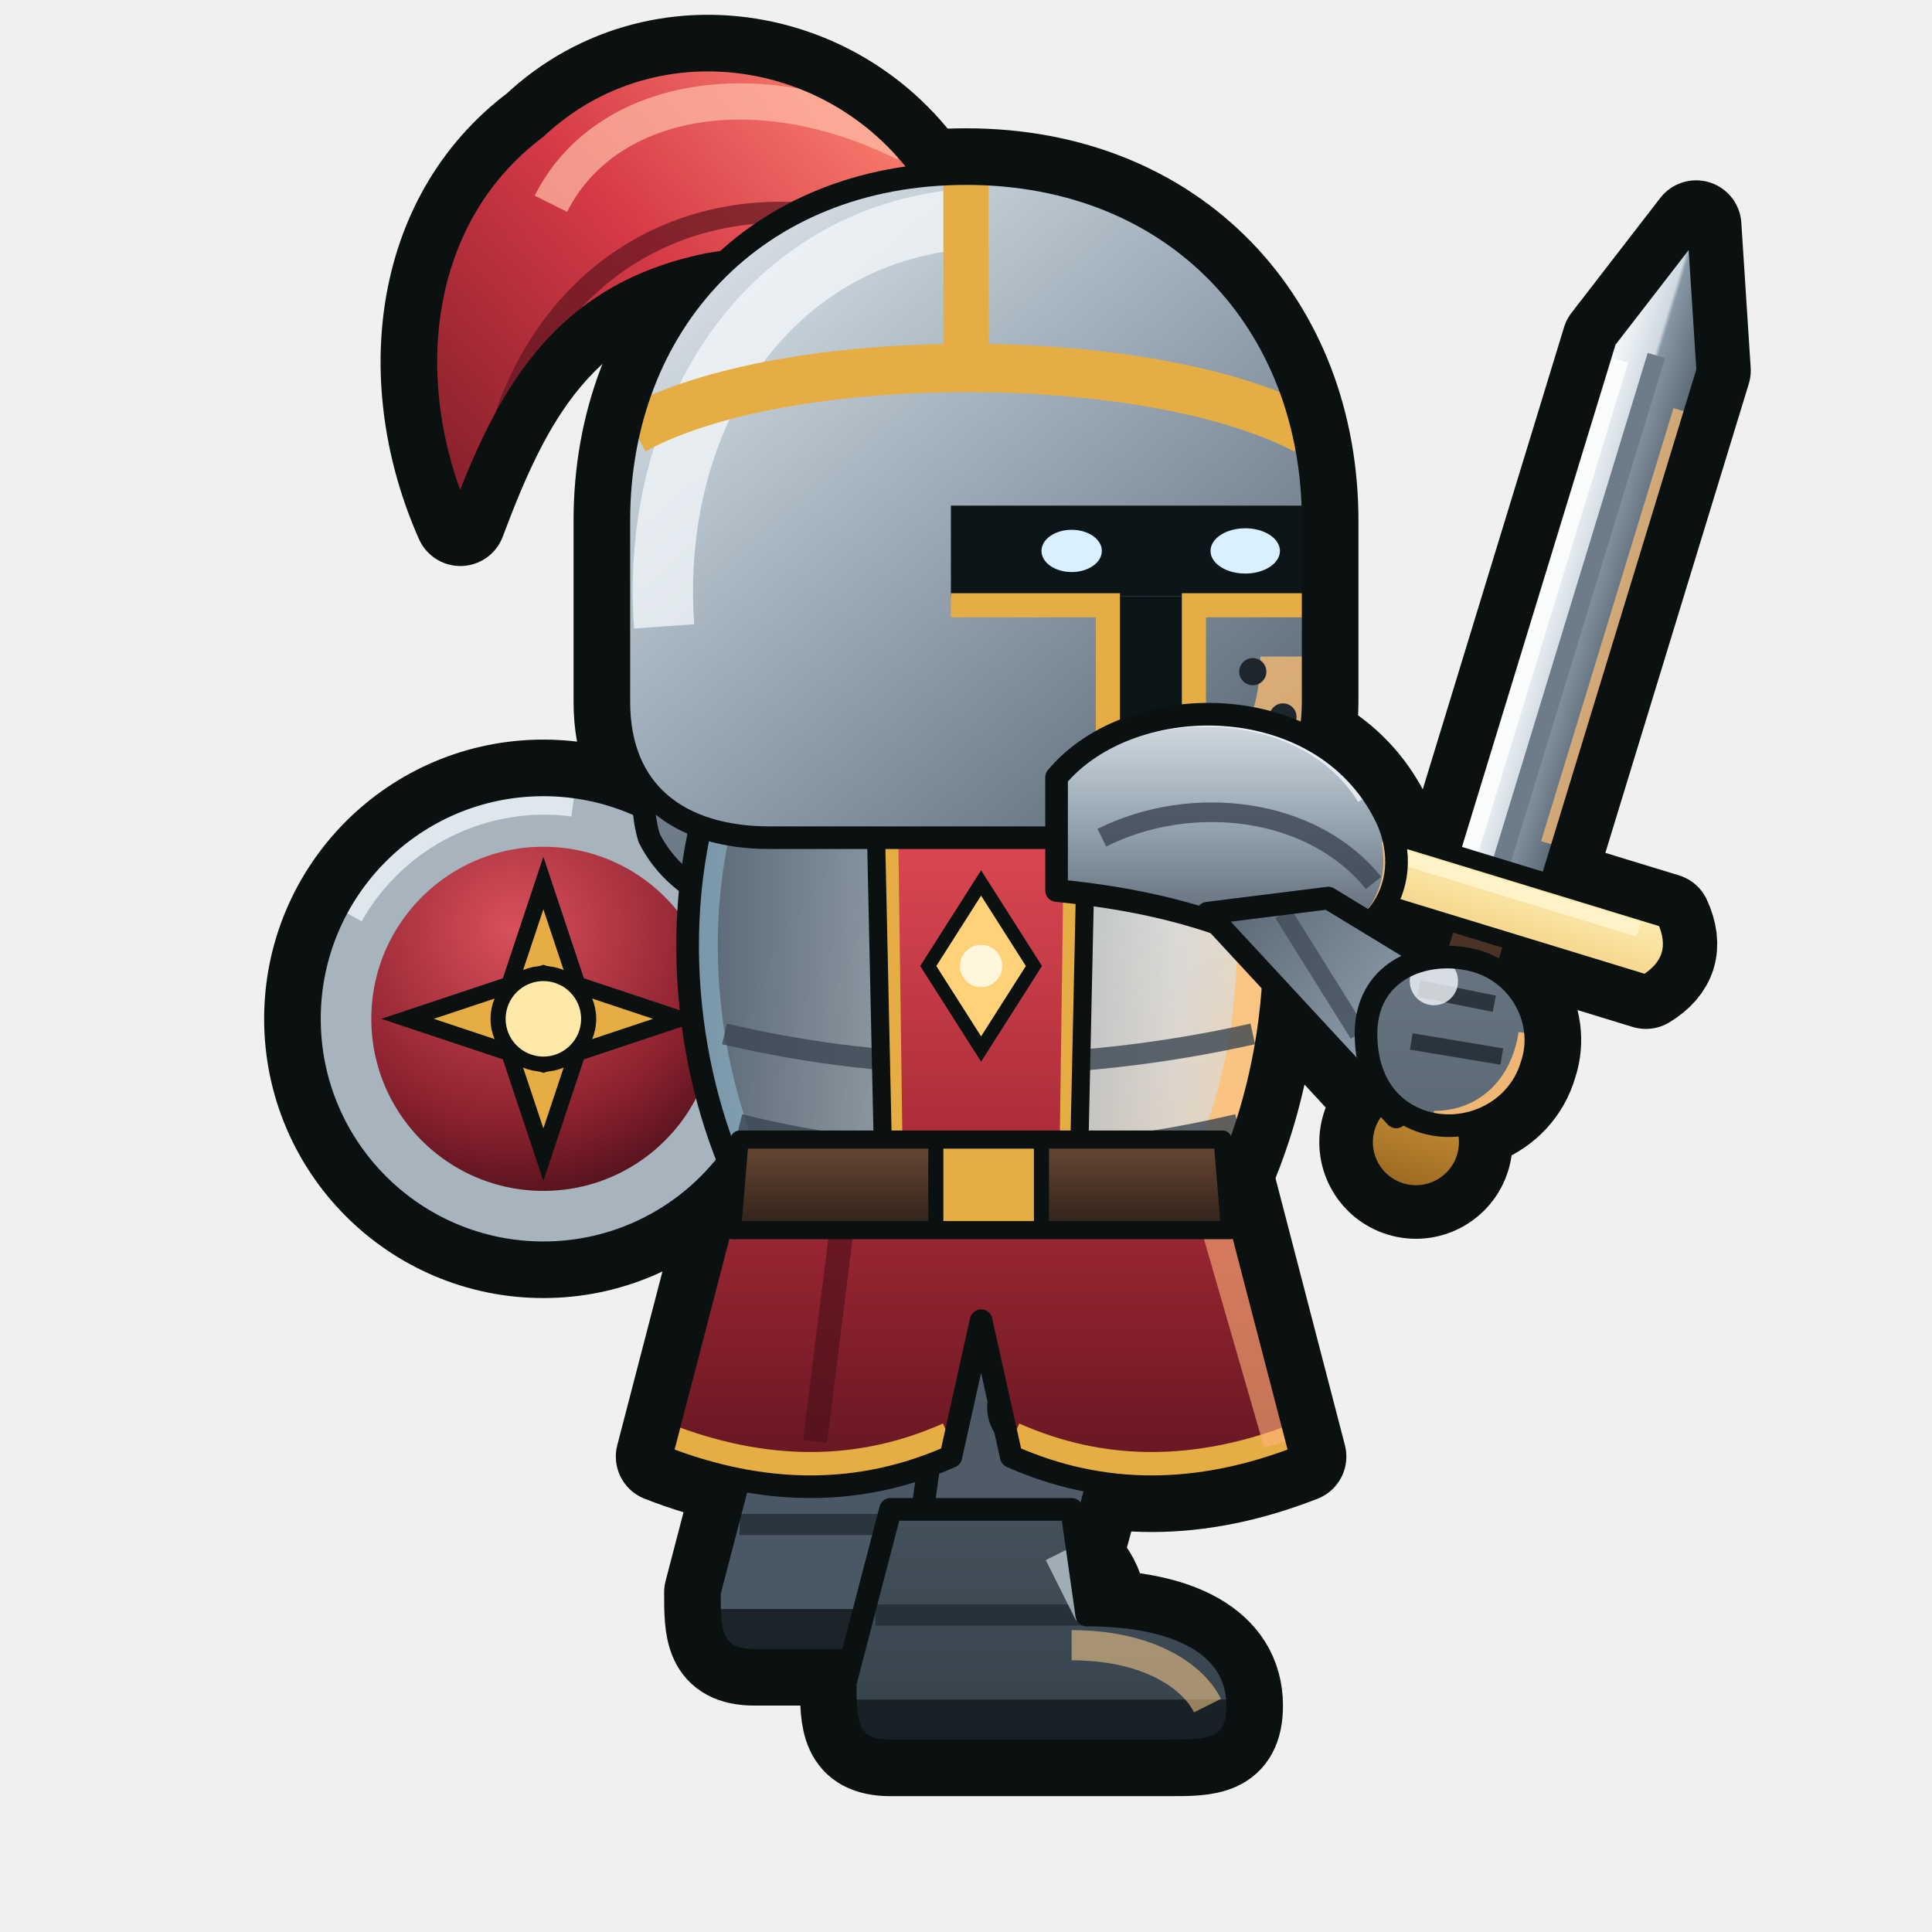
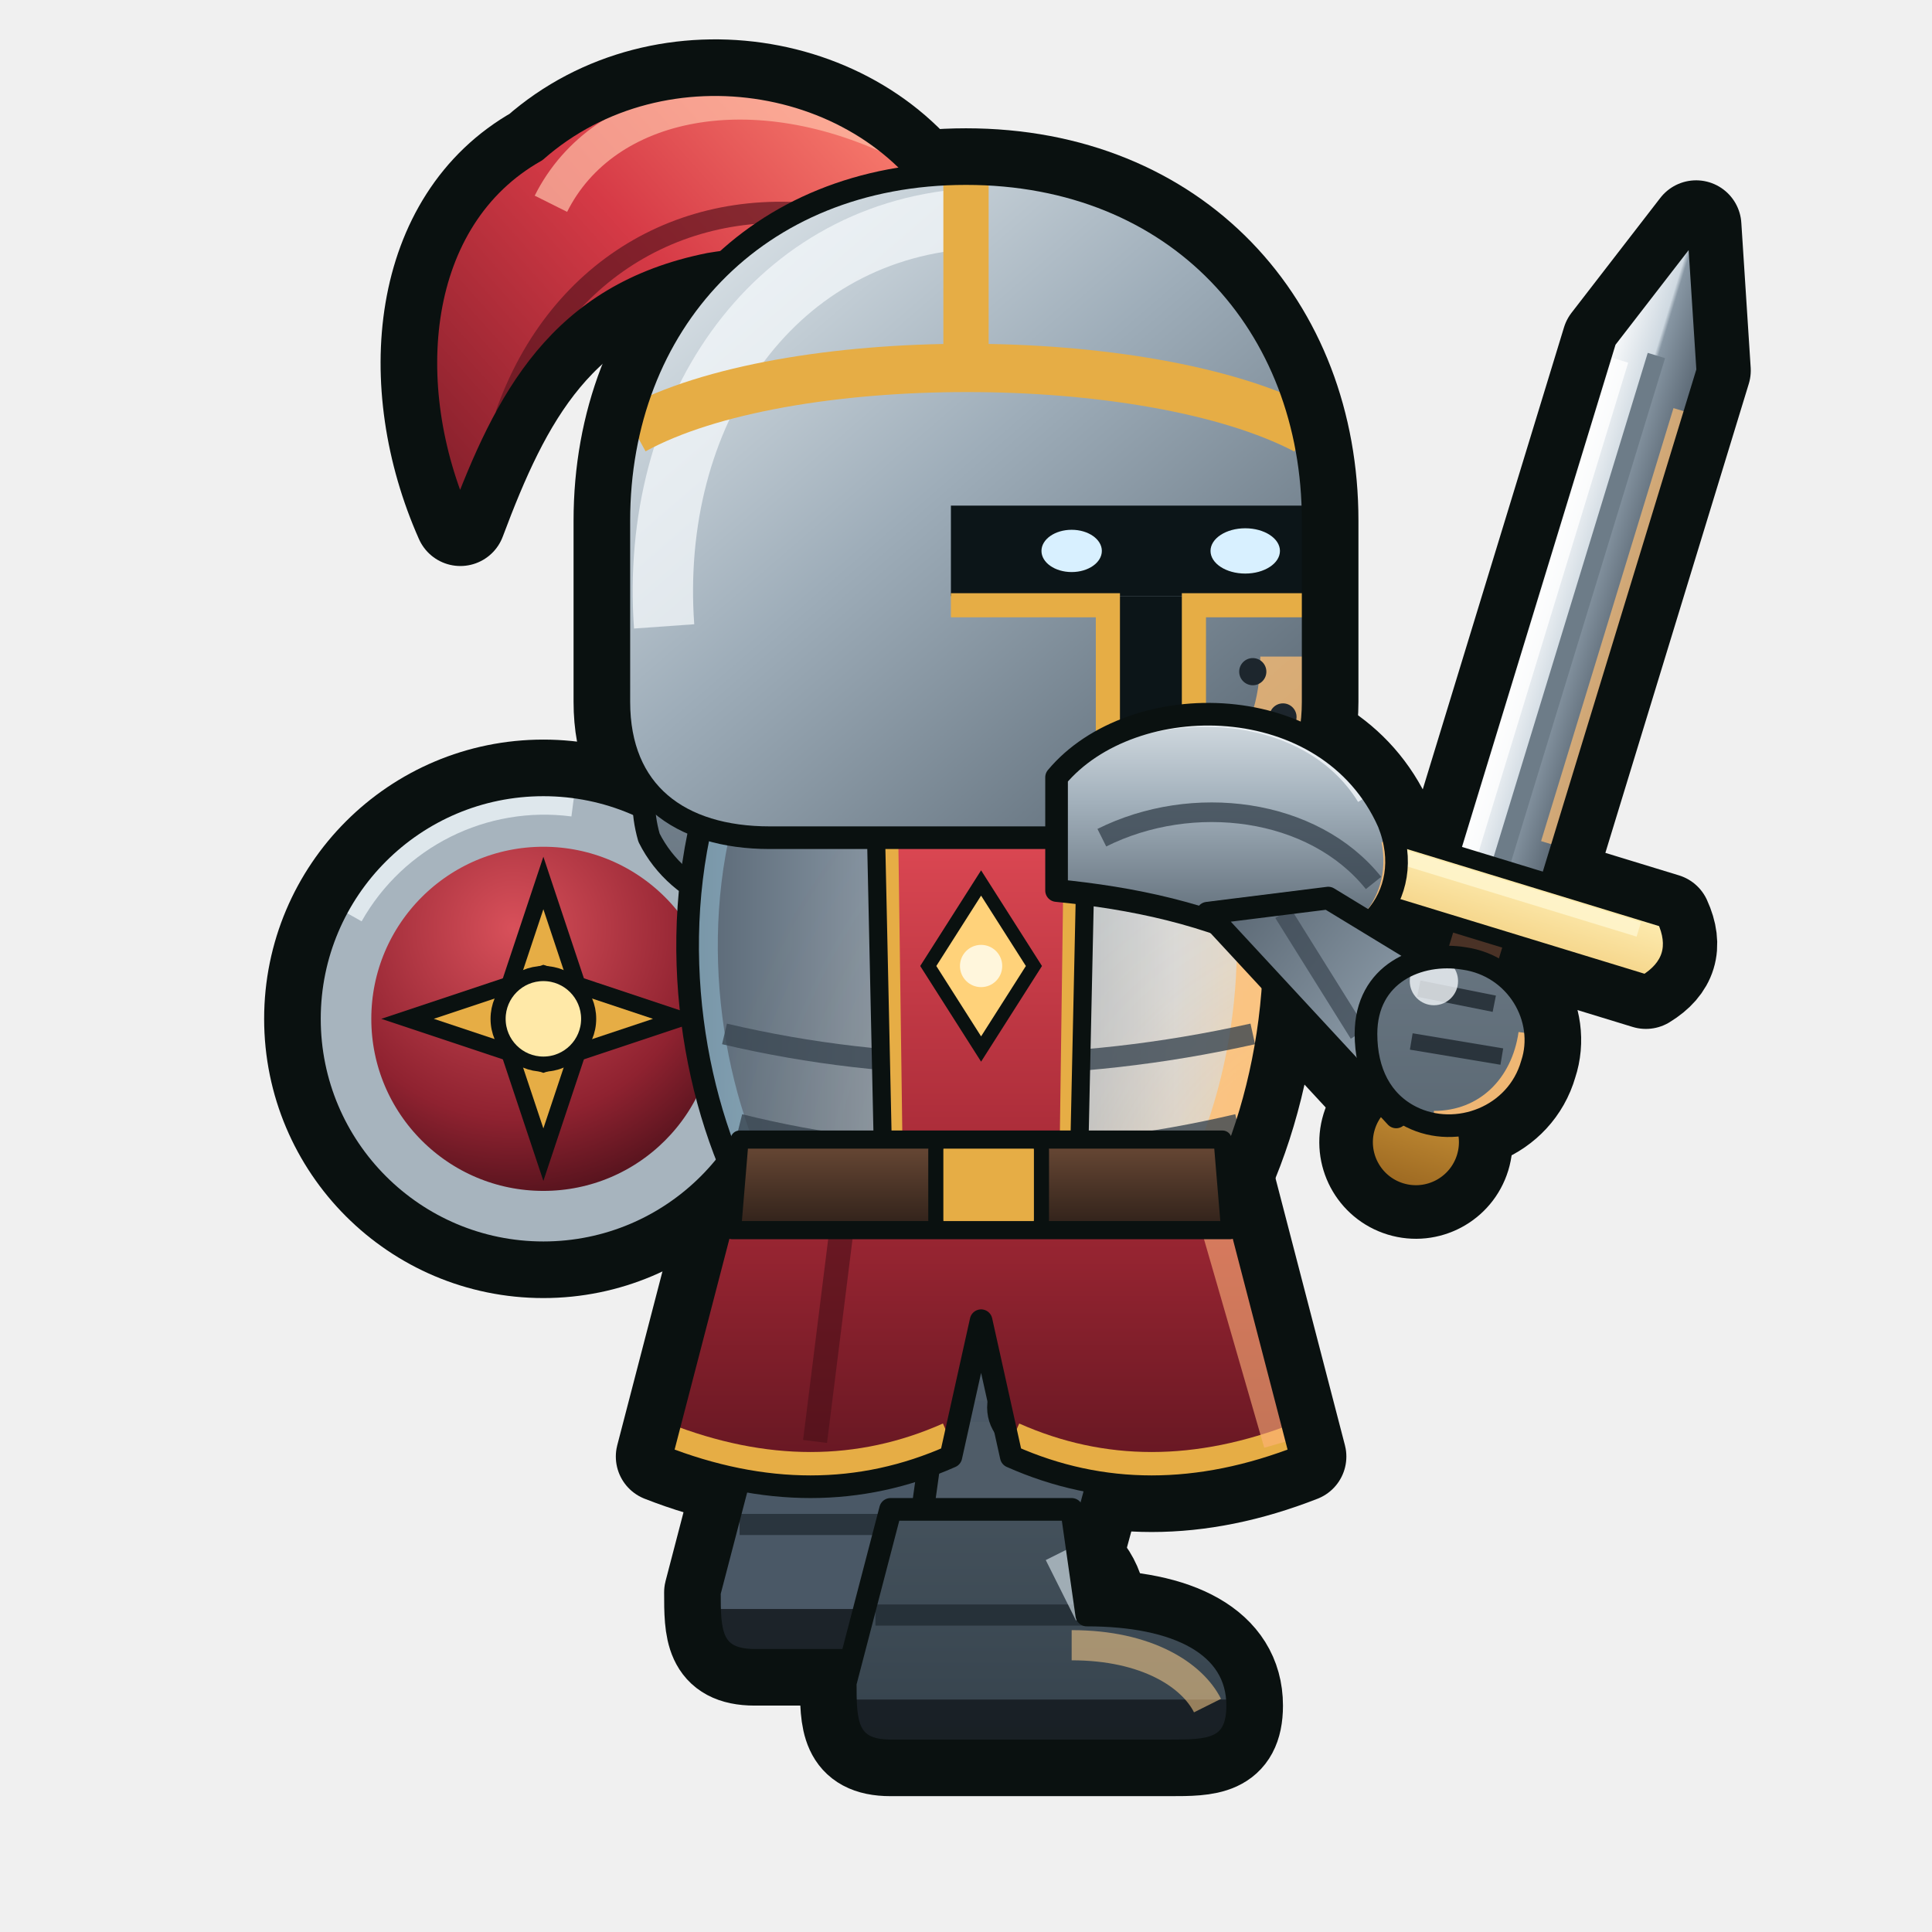
<svg xmlns="http://www.w3.org/2000/svg" viewBox="0 0 128 128" width="128" height="128">
  <defs>
    <linearGradient id="kn1-steel" gradientUnits="userSpaceOnUse" x1="42" y1="0" x2="88" y2="0">
      <stop offset="0" stop-color="#4a5866" />
      <stop offset="0.45" stop-color="#97a6b3" />
      <stop offset="0.78" stop-color="#d6dfe5" />
      <stop offset="1" stop-color="#f1dfc0" />
    </linearGradient>
    <linearGradient id="kn1-steelv" gradientUnits="userSpaceOnUse" x1="0" y1="37.5" x2="0" y2="87.5">
      <stop offset="0" stop-color="#dce4ea" />
      <stop offset="0.5" stop-color="#93a2ae" />
      <stop offset="1" stop-color="#4f5c68" />
    </linearGradient>
    <linearGradient id="kn1-steeld" gradientUnits="userSpaceOnUse" x1="0" y1="40" x2="0" y2="118">
      <stop offset="0" stop-color="#7d8b97" />
      <stop offset="1" stop-color="#33404a" />
    </linearGradient>
    <linearGradient id="kn1-helm" gradientUnits="userSpaceOnUse" x1="46" y1="11.5" x2="84" y2="55.5">
      <stop offset="0" stop-color="#e3eaee" />
      <stop offset="0.45" stop-color="#9eadb9" />
      <stop offset="1" stop-color="#55636f" />
    </linearGradient>
    <linearGradient id="kn1-crim" gradientUnits="userSpaceOnUse" x1="0" y1="53.5" x2="0" y2="99.5">
      <stop offset="0" stop-color="#e04a55" />
      <stop offset="0.55" stop-color="#a32835" />
      <stop offset="1" stop-color="#5e1520" />
    </linearGradient>
    <linearGradient id="kn1-plume" gradientUnits="userSpaceOnUse" x1="62" y1="5.5" x2="26" y2="37.5">
      <stop offset="0" stop-color="#ff8a76" />
      <stop offset="0.45" stop-color="#d63a46" />
      <stop offset="1" stop-color="#6e1824" />
    </linearGradient>
    <linearGradient id="kn1-gold" gradientUnits="userSpaceOnUse" x1="0" y1="-12" x2="0" y2="12">
      <stop offset="0" stop-color="#fff0b8" />
      <stop offset="0.5" stop-color="#e6ad45" />
      <stop offset="1" stop-color="#93601d" />
    </linearGradient>
    <linearGradient id="kn1-goldy" gradientUnits="userSpaceOnUse" x1="0" y1="57.5" x2="0" y2="83.5">
      <stop offset="0" stop-color="#ffe9a8" />
      <stop offset="1" stop-color="#b47a28" />
    </linearGradient>
    <radialGradient id="kn1-shield" gradientUnits="userSpaceOnUse" cx="34" cy="61.5" r="18">
      <stop offset="0" stop-color="#d8505a" />
      <stop offset="0.7" stop-color="#8f2230" />
      <stop offset="1" stop-color="#55131d" />
    </radialGradient>
    <linearGradient id="kn1-blade" gradientUnits="userSpaceOnUse" x1="-3.4" y1="0" x2="3.4" y2="0">
      <stop offset="0" stop-color="#ffffff" />
      <stop offset="0.48" stop-color="#cfd9e1" />
      <stop offset="0.52" stop-color="#8796a3" />
      <stop offset="1" stop-color="#56636f" />
    </linearGradient>
    <radialGradient id="kn1-warm" gradientUnits="userSpaceOnUse" cx="92" cy="83.5" r="46">
      <stop offset="0" stop-color="#ffb547" stop-opacity="0.36" />
      <stop offset="0.5" stop-color="#ff9a3d" stop-opacity="0.1" />
      <stop offset="1" stop-color="#ff9a3d" stop-opacity="0" />
    </radialGradient>
    <linearGradient id="kn1-pauld" gradientUnits="userSpaceOnUse" x1="0" y1="44.5" x2="0" y2="63.5">
      <stop offset="0" stop-color="#eef3f6" />
      <stop offset="0.45" stop-color="#a3b1bc" />
      <stop offset="1" stop-color="#4d5a66" />
    </linearGradient>
    <linearGradient id="kn1-arm" gradientUnits="userSpaceOnUse" x1="80" y1="59.5" x2="98" y2="73.5">
      <stop offset="0" stop-color="#56636f" />
      <stop offset="0.6" stop-color="#8796a3" />
      <stop offset="1" stop-color="#c9a27a" />
    </linearGradient>
    <linearGradient id="kn1-belt" gradientUnits="userSpaceOnUse" x1="0" y1="75.5" x2="0" y2="81.5">
      <stop offset="0" stop-color="#6b4a36" />
      <stop offset="1" stop-color="#2e2019" />
    </linearGradient>
  </defs>
  <g>
-     <path d="M 63 14.5 C 58 3.5 44 0.5 35.5 8.5 C 27.5 14.5 26.5 25.5 30.5 34.5 C 33.5 26.5 37 19.5 47 17.5 C 53 16.5 58 17.5 62 20.5 Z" fill="#0a1110" stroke="#0a1110" stroke-width="6" stroke-linejoin="round" stroke-linecap="round" />
+     <path d="M 63 14.5 C 58 5 44 2.5 35.5 10 C 27.5 14.5 26.5 25.5 30.5 34.5 C 33.5 26.5 37 19.5 47 17.5 C 53 16.5 58 17.5 62 20.5 Z" fill="#0a1110" stroke="#0a1110" stroke-width="6" stroke-linejoin="round" stroke-linecap="round" />
    <path d="M 20.5 67.5 A 15.5 15.5 0 1 0 51.5 67.5 A 15.5 15.5 0 1 0 20.5 67.5 Z" fill="#0a1110" stroke="#0a1110" stroke-width="6" stroke-linejoin="round" stroke-linecap="round" />
    <path d="M 51.52 83.02 L 51.76 96.61 L 62.24 97.39 L 64.48 83.98 Z" fill="#0a1110" stroke="#0a1110" stroke-width="6" stroke-linejoin="round" stroke-linecap="round" />
    <path d="M 50 94 L 62 94 L 63 101 C 69 101 73 103 73 107 C 73 110 71 110 68.5 110 L 50 110 C 47 110 47 108 47 105.5 Z" fill="#0a1110" stroke="#0a1110" stroke-width="6" stroke-linejoin="round" stroke-linecap="round" />
    <path d="M 63.63 82.19 L 60.86 101.95 L 71.14 104.05 L 76.37 84.81 Z" fill="#0a1110" stroke="#0a1110" stroke-width="6" stroke-linejoin="round" stroke-linecap="round" />
    <path d="M 59 100 L 71 100 L 72 107 C 78 107 82 109 82 113 C 82 116 80 116 77.5 116 L 59 116 C 56 116 56 114 56 111.5 Z" fill="#0a1110" stroke="#0a1110" stroke-width="6" stroke-linejoin="round" stroke-linecap="round" />
    <path d="M 49 76.5 L 81 76.5 L 86.2 96.5 Q 76 100.5 67 96.5 L 65 87.5 L 63 96.5 Q 54 100.5 43.8 96.5 Z" fill="#0a1110" stroke="#0a1110" stroke-width="6" stroke-linejoin="round" stroke-linecap="round" />
    <path d="M 43 55.5 C 41 48.5 48 44.5 57 46.5 L 55 59.5 C 50 61.5 45 59.5 43 55.5 Z" fill="#0a1110" stroke="#0a1110" stroke-width="6" stroke-linejoin="round" stroke-linecap="round" />
    <path d="M 47 52.5 C 44 62.5 46 73.5 50 80.5 L 80 80.5 C 84 73.5 86 62.5 83 52.5 C 76 48.5 54 48.5 47 52.5 Z" fill="#0a1110" stroke="#0a1110" stroke-width="6" stroke-linejoin="round" stroke-linecap="round" />
    <path d="M 64 11.5 C 78 11.5 87 21.5 87 34.5 L 87 46.5 C 87 52.5 83 55.5 77 55.5 L 51 55.5 C 45 55.5 41 52.5 41 46.5 L 41 34.5 C 41 21.5 50 11.5 64 11.5 Z" fill="#0a1110" stroke="#0a1110" stroke-width="6" stroke-linejoin="round" stroke-linecap="round" />
    <path d="M -3.4 -9 L 3.4 -9 L 3.4 -47 L 0 -56 L -3.4 -47 Z" transform="translate(96 68.5) rotate(17)" fill="#0a1110" stroke="#0a1110" stroke-width="6" stroke-linejoin="round" stroke-linecap="round" />
    <path d="M -11.5 -11.5 L 11.5 -11.5 Q 13.5 -9.25 11.5 -7 L -11.5 -7 Q -13.5 -9.25 -11.5 -11.5 Z" transform="translate(96 68.5) rotate(17)" fill="#0a1110" stroke="#0a1110" stroke-width="6" stroke-linejoin="round" stroke-linecap="round" />
    <path d="M -2.2 -7 L 2.2 -7 L 2.2 5 L -2.2 5 Z" transform="translate(96 68.5) rotate(17)" fill="#0a1110" stroke="#0a1110" stroke-width="6" stroke-linejoin="round" stroke-linecap="round" />
    <path d="M -3.4 7.5 A 3.4 3.4 0 1 0 3.4 7.5 A 3.4 3.4 0 1 0 -3.4 7.5 Z" transform="translate(96 68.5) rotate(17)" fill="#0a1110" stroke="#0a1110" stroke-width="6" stroke-linejoin="round" stroke-linecap="round" />
    <path d="M 70 51.5 C 75 45.5 88 45.5 92 54.5 C 94 59.5 90 63.5 85 63 C 80 60.5 75 59.5 70 59 Z" fill="#0a1110" stroke="#0a1110" stroke-width="6" stroke-linejoin="round" stroke-linecap="round" />
    <path d="M 80 60.5 L 88 59.5 L 99.5 66.5 L 92.5 74 Z" fill="#0a1110" stroke="#0a1110" stroke-width="6" stroke-linejoin="round" stroke-linecap="round" />
    <path d="M 90.5 68.5 C 90.5 64.5 94 63 97 63.5 C 100.5 64 102.5 67.5 101.5 70.5 C 100.5 74 96.5 75.5 93.5 74 C 91.5 73 90.5 71 90.5 68.5 Z" fill="#0a1110" stroke="#0a1110" stroke-width="6" stroke-linejoin="round" stroke-linecap="round" />
  </g>
  <g>
    <g>
-       <path d="M 63 14.5 C 58 3.5 44 0.5 35.5 8.5 C 27.5 14.5 26.5 25.5 30.5 34.5 C 33.5 26.5 37 19.5 47 17.5 C 53 16.5 58 17.5 62 20.5 Z" fill="url(#kn1-plume)" />
+       <path d="M 63 14.5 C 58 5 44 2.5 35.5 10 C 27.5 14.5 26.5 25.5 30.5 34.5 C 33.5 26.5 37 19.5 47 17.5 C 53 16.5 58 17.5 62 20.5 Z" fill="url(#kn1-plume)" />
      <clipPath id="kn1-c0">
-         <path d="M 63 14.5 C 58 3.5 44 0.5 35.5 8.5 C 27.5 14.5 26.5 25.5 30.5 34.5 C 33.5 26.5 37 19.5 47 17.5 C 53 16.5 58 17.5 62 20.5 Z" />
+         <path d="M 63 14.5 C 58 5 44 2.5 35.5 10 C 27.5 14.5 26.5 25.5 30.5 34.5 C 33.5 26.5 37 19.5 47 17.5 C 53 16.5 58 17.5 62 20.5 Z" />
      </clipPath>
      <g clip-path="url(#kn1-c0)">
        <path d="M 60 9.5 C 50 4.5 40 6.5 36.5 13.5" fill="none" stroke="#ffc0a8" stroke-width="2.4" opacity="0.7" />
        <path d="M 56 14.5 C 46 12.5 37 17.5 33.5 27.5" fill="none" stroke="#5e1520" stroke-width="1.4" opacity="0.7" />
        <path d="M 58 18.5 C 48 17.5 40 21.5 35.5 30.5" fill="none" stroke="#5e1520" stroke-width="1.2" opacity="0.6" />
      </g>
-       <path d="M 63 14.5 C 58 3.5 44 0.5 35.5 8.5 C 27.5 14.5 26.5 25.5 30.5 34.5 C 33.5 26.5 37 19.5 47 17.5 C 53 16.5 58 17.5 62 20.5 Z" fill="none" stroke="#0a1110" stroke-width="1.5" stroke-linejoin="round" stroke-linecap="round" />
+       <path d="M 63 14.5 C 58 5 44 2.5 35.5 10 C 27.5 14.5 26.5 25.5 30.5 34.5 C 33.5 26.5 37 19.5 47 17.5 C 53 16.5 58 17.5 62 20.5 Z" fill="none" stroke="#0a1110" stroke-width="1.5" stroke-linejoin="round" stroke-linecap="round" />
    </g>
    <g>
      <path d="M 20.5 67.5 A 15.5 15.5 0 1 0 51.5 67.5 A 15.5 15.5 0 1 0 20.5 67.5 Z" fill="url(#kn1-shield)" />
      <clipPath id="kn1-c1">
        <path d="M 20.5 67.5 A 15.5 15.5 0 1 0 51.5 67.5 A 15.5 15.5 0 1 0 20.5 67.5 Z" />
      </clipPath>
      <g clip-path="url(#kn1-c1)">
        <circle cx="36" cy="67.5" r="13.4" fill="none" stroke="#a7b4be" stroke-width="4" />
        <path d="M 23 60.5 A 15 15 0 0 1 38 53" fill="none" stroke="#e8f0f5" stroke-width="2.2" opacity="0.85" />
        <path d="M 36 58.5 L 39 67.5 L 36 76.5 L 33 67.5 Z" fill="#e6ad45" stroke="#0a1110" stroke-width="1.1" />
        <path d="M 27 67.5 L 36 64.5 L 45 67.5 L 36 70.5 Z" fill="#e6ad45" stroke="#0a1110" stroke-width="1.1" />
        <circle cx="36" cy="67.5" r="3" fill="#ffe9a8" stroke="#0a1110" stroke-width="1" />
      </g>
      <path d="M 20.5 67.5 A 15.5 15.5 0 1 0 51.5 67.5 A 15.5 15.5 0 1 0 20.5 67.5 Z" fill="none" stroke="#0a1110" stroke-width="1.5" stroke-linejoin="round" stroke-linecap="round" />
    </g>
    <g>
      <path d="M 51.52 83.02 L 51.76 96.61 L 62.24 97.39 L 64.48 83.98 Z" fill="url(#kn1-steeld)" />
      <path d="M 51.52 83.02 L 51.76 96.61 L 62.24 97.39 L 64.48 83.98 Z" fill="none" stroke="#0a1110" stroke-width="1.5" stroke-linejoin="round" stroke-linecap="round" />
    </g>
    <g>
      <path d="M 50 94 L 62 94 L 63 101 C 69 101 73 103 73 107 C 73 110 71 110 68.5 110 L 50 110 C 47 110 47 108 47 105.5 Z" fill="#4a5866" />
      <clipPath id="kn1-c3">
        <path d="M 50 94 L 62 94 L 63 101 C 69 101 73 103 73 107 C 73 110 71 110 68.5 110 L 50 110 C 47 110 47 108 47 105.5 Z" />
      </clipPath>
      <g clip-path="url(#kn1-c3)">
        <path d="M 49 101 L 64 101" stroke="#1d262d" stroke-width="1.4" opacity="0.7" />
        <path d="M 61 97 L 63 101" stroke="#c9d5dd" stroke-width="1.6" opacity="0.7" />
        <rect x="46" y="106.6" width="28" height="4.4" fill="#141a1f" opacity="0.85" />
      </g>
      <path d="M 50 94 L 62 94 L 63 101 C 69 101 73 103 73 107 C 73 110 71 110 68.5 110 L 50 110 C 47 110 47 108 47 105.5 Z" fill="none" stroke="#0a1110" stroke-width="1.5" stroke-linejoin="round" stroke-linecap="round" />
    </g>
    <g>
      <path d="M 63.63 82.19 L 60.86 101.95 L 71.14 104.05 L 76.37 84.81 Z" fill="url(#kn1-steelv)" />
      <clipPath id="kn1-c4">
        <path d="M 63.63 82.19 L 60.86 101.95 L 71.14 104.05 L 76.37 84.81 Z" />
      </clipPath>
      <g clip-path="url(#kn1-c4)">
        <path d="M 64 93.5 L 76 93.5" stroke="#4a5866" stroke-width="1.4" opacity="0.7" />
        <circle cx="68.5" cy="93.25" r="2.6" fill="#e3eaee" stroke="#0a1110" stroke-width="1" />
      </g>
      <path d="M 63.63 82.19 L 60.86 101.95 L 71.14 104.05 L 76.37 84.81 Z" fill="none" stroke="#0a1110" stroke-width="1.5" stroke-linejoin="round" stroke-linecap="round" />
    </g>
    <g>
      <path d="M 59 100 L 71 100 L 72 107 C 78 107 82 109 82 113 C 82 116 80 116 77.5 116 L 59 116 C 56 116 56 114 56 111.5 Z" fill="url(#kn1-steeld)" />
      <clipPath id="kn1-c5">
        <path d="M 59 100 L 71 100 L 72 107 C 78 107 82 109 82 113 C 82 116 80 116 77.5 116 L 59 116 C 56 116 56 114 56 111.5 Z" />
      </clipPath>
      <g clip-path="url(#kn1-c5)">
        <path d="M 58 107 L 73 107" stroke="#1d262d" stroke-width="1.4" opacity="0.7" />
        <path d="M 70 103 L 72 107" stroke="#c9d5dd" stroke-width="1.6" opacity="0.7" />
        <rect x="55" y="112.6" width="28" height="4.4" fill="#141a1f" opacity="0.85" />
        <path d="M 71 109 C 76 109 79 111 80 113" fill="none" stroke="#ffcf8a" stroke-width="2" opacity="0.55" />
      </g>
      <path d="M 59 100 L 71 100 L 72 107 C 78 107 82 109 82 113 C 82 116 80 116 77.5 116 L 59 116 C 56 116 56 114 56 111.5 Z" fill="none" stroke="#0a1110" stroke-width="1.5" stroke-linejoin="round" stroke-linecap="round" />
    </g>
    <g>
      <path d="M 49 76.5 L 81 76.5 L 86.2 96.5 Q 76 100.5 67 96.5 L 65 87.5 L 63 96.5 Q 54 100.5 43.8 96.5 Z" fill="url(#kn1-crim)" />
      <clipPath id="kn1-c6">
        <path d="M 49 76.5 L 81 76.5 L 86.2 96.5 Q 76 100.5 67 96.5 L 65 87.5 L 63 96.5 Q 54 100.5 43.8 96.5 Z" />
      </clipPath>
      <g clip-path="url(#kn1-c6)">
        <path d="M 43.8 95.5 Q 54 99.5 63 95.5 M 67 95.5 Q 76 99.5 86.2 95.5" fill="none" stroke="#e6ad45" stroke-width="2.6" />
        <path d="M 80 77.5 L 85.2 95.5" fill="none" stroke="#ffb27a" stroke-width="3" opacity="0.6" />
        <path d="M 56 79.5 L 54 95.5" fill="none" stroke="#4a0f18" stroke-width="1.6" opacity="0.6" />
      </g>
      <path d="M 49 76.5 L 81 76.5 L 86.2 96.5 Q 76 100.5 67 96.5 L 65 87.5 L 63 96.5 Q 54 100.5 43.8 96.5 Z" fill="none" stroke="#0a1110" stroke-width="1.5" stroke-linejoin="round" stroke-linecap="round" />
    </g>
    <g>
      <path d="M 43 55.5 C 41 48.5 48 44.5 57 46.5 L 55 59.5 C 50 61.5 45 59.5 43 55.5 Z" fill="url(#kn1-steeld)" />
      <clipPath id="kn1-c7">
        <path d="M 43 55.5 C 41 48.5 48 44.5 57 46.5 L 55 59.5 C 50 61.5 45 59.5 43 55.5 Z" />
      </clipPath>
      <g clip-path="url(#kn1-c7)">
        <path d="M 44 52.5 C 45 48.5 50 46.5 55 47.5" fill="none" stroke="#c9d5dd" stroke-width="2" opacity="0.6" />
      </g>
      <path d="M 43 55.5 C 41 48.5 48 44.5 57 46.5 L 55 59.5 C 50 61.5 45 59.5 43 55.5 Z" fill="none" stroke="#0a1110" stroke-width="1.5" stroke-linejoin="round" stroke-linecap="round" />
    </g>
    <g>
      <path d="M 47 52.5 C 44 62.5 46 73.5 50 80.5 L 80 80.5 C 84 73.5 86 62.5 83 52.5 C 76 48.5 54 48.5 47 52.5 Z" fill="url(#kn1-steel)" />
      <clipPath id="kn1-c8">
        <path d="M 47 52.5 C 44 62.5 46 73.5 50 80.5 L 80 80.5 C 84 73.5 86 62.5 83 52.5 C 76 48.5 54 48.5 47 52.5 Z" />
      </clipPath>
      <g clip-path="url(#kn1-c8)">
        <rect x="20" y="55.5" width="90" height="40" fill="url(#kn1-warm)" />
        <path d="M 83 52.5 C 86 62.5 84 73.5 80 80.5" fill="none" stroke="#ffbf73" stroke-width="5" opacity="0.8" />
        <path d="M 47 52.5 C 44 62.5 46 73.5 50 80.5" fill="none" stroke="#9fd0e6" stroke-width="4" opacity="0.45" />
        <path d="M 48 68.5 Q 65 72.5 83 68.5 M 49 74.5 Q 65 78.5 82 74.5" fill="none" stroke="#3a4651" stroke-width="1.4" opacity="0.8" />
      </g>
      <path d="M 47 52.5 C 44 62.5 46 73.5 50 80.5 L 80 80.5 C 84 73.5 86 62.5 83 52.5 C 76 48.5 54 48.5 47 52.5 Z" fill="none" stroke="#0a1110" stroke-width="1.5" stroke-linejoin="round" stroke-linecap="round" />
    </g>
    <g>
      <path d="M 58 53.5 L 72 53.5 L 71.5 76.5 L 58.5 76.5 Z" fill="url(#kn1-crim)" />
      <clipPath id="kn1-c9">
        <path d="M 58 53.5 L 72 53.5 L 71.5 76.5 L 58.5 76.5 Z" />
      </clipPath>
      <g clip-path="url(#kn1-c9)">
        <path d="M 58.6 54.5 L 58.9 76.5 M 71.4 54.5 L 71.1 76.5" stroke="#e6ad45" stroke-width="1.8" />
        <path d="M 65 58.5 L 68.5 64 L 65 69.5 L 61.5 64 Z" fill="#ffd27a" stroke="#0a1110" stroke-width="0.9" />
        <circle cx="65" cy="64" r="1.4" fill="#fff6dc" />
      </g>
      <path d="M 58 53.5 L 72 53.5 L 71.5 76.5 L 58.5 76.5 Z" fill="none" stroke="#0a1110" stroke-width="1.2" stroke-linejoin="round" stroke-linecap="round" />
    </g>
    <g>
      <path d="M 49 75.5 L 81 75.5 L 81.5 81.5 L 48.5 81.5 Z" fill="url(#kn1-belt)" />
      <clipPath id="kn1-c10">
        <path d="M 49 75.5 L 81 75.5 L 81.5 81.5 L 48.5 81.5 Z" />
      </clipPath>
      <g clip-path="url(#kn1-c10)">
        <rect x="62" y="75" width="7" height="7" rx="1.2" fill="#e6ad45" stroke="#0a1110" stroke-width="1" />
      </g>
      <path d="M 49 75.5 L 81 75.5 L 81.5 81.5 L 48.5 81.5 Z" fill="none" stroke="#0a1110" stroke-width="1.2" stroke-linejoin="round" stroke-linecap="round" />
    </g>
    <g>
      <path d="M 64 11.5 C 78 11.5 87 21.5 87 34.5 L 87 46.5 C 87 52.5 83 55.5 77 55.5 L 51 55.5 C 45 55.5 41 52.5 41 46.5 L 41 34.5 C 41 21.5 50 11.5 64 11.5 Z" fill="url(#kn1-helm)" />
      <clipPath id="kn1-c11">
        <path d="M 64 11.5 C 78 11.5 87 21.5 87 34.5 L 87 46.5 C 87 52.5 83 55.5 77 55.5 L 51 55.5 C 45 55.5 41 52.5 41 46.5 L 41 34.5 C 41 21.5 50 11.5 64 11.5 Z" />
      </clipPath>
      <g clip-path="url(#kn1-c11)">
        <path d="M 44 41.5 C 43 27.5 51 15.5 64 14.5" fill="none" stroke="#f4f8fb" stroke-width="4" opacity="0.75" />
        <path d="M 86 43.5 C 86 50.5 82 54.5 76 54.5" fill="none" stroke="#ffbf73" stroke-width="5" opacity="0.75" />
        <path d="M 42 28.5 C 52 23 76 23 86.5 28.5" fill="none" stroke="#e6ad45" stroke-width="3.2" />
        <path d="M 64 11.5 L 64 24.5" fill="none" stroke="#e6ad45" stroke-width="3" />
        <path d="M 63 33.5 L 88 33.5 L 88 39.5 L 63 39.5 Z" fill="#0c1518" />
        <path d="M 74 39.5 L 78.5 39.5 L 78.5 51.5 L 74 51.5 Z" fill="#0c1518" />
        <path d="M 63 40.1 L 73.4 40.1 L 73.4 52.1 M 79.1 52.1 L 79.1 40.1 L 88 40.1" fill="none" stroke="#e6ad45" stroke-width="1.6" />
        <ellipse cx="71" cy="36.5" rx="2" ry="1.4" fill="#d8f0ff" />
        <ellipse cx="82.5" cy="36.5" rx="2.3" ry="1.5" fill="#d8f0ff" />
        <circle cx="83" cy="44.5" r="0.9" fill="#1d262d" />
        <circle cx="85" cy="47.5" r="0.9" fill="#1d262d" />
        <circle cx="82" cy="48.5" r="0.9" fill="#1d262d" />
      </g>
      <path d="M 64 11.5 C 78 11.5 87 21.5 87 34.5 L 87 46.5 C 87 52.5 83 55.5 77 55.5 L 51 55.5 C 45 55.5 41 52.5 41 46.5 L 41 34.5 C 41 21.5 50 11.5 64 11.5 Z" fill="none" stroke="#0a1110" stroke-width="1.5" stroke-linejoin="round" stroke-linecap="round" />
    </g>
    <g transform="translate(96 68.5) rotate(17)">
      <path d="M -3.4 -9 L 3.4 -9 L 3.4 -47 L 0 -56 L -3.4 -47 Z" fill="url(#kn1-blade)" />
      <clipPath id="kn1-c12">
        <path d="M -3.4 -9 L 3.4 -9 L 3.4 -47 L 0 -56 L -3.4 -47 Z" />
      </clipPath>
      <g clip-path="url(#kn1-c12)">
        <path d="M 0 -12 L 0 -47" stroke="#6d7c88" stroke-width="1.2" />
        <path d="M -2.2 -12 L -2.2 -46" stroke="#ffffff" stroke-width="1.1" opacity="0.8" />
        <path d="M 2.6 -14 L 2.6 -44" stroke="#ffbf73" stroke-width="1" opacity="0.7" />
      </g>
      <path d="M -3.4 -9 L 3.4 -9 L 3.4 -47 L 0 -56 L -3.4 -47 Z" fill="none" stroke="#0a1110" stroke-width="1.2" stroke-linejoin="round" stroke-linecap="round" />
    </g>
    <g transform="translate(96 68.5) rotate(17)">
      <path d="M -11.5 -11.5 L 11.5 -11.5 Q 13.5 -9.25 11.5 -7 L -11.5 -7 Q -13.5 -9.25 -11.5 -11.5 Z" fill="url(#kn1-gold)" />
      <clipPath id="kn1-c13">
        <path d="M -11.5 -11.5 L 11.5 -11.5 Q 13.5 -9.25 11.5 -7 L -11.5 -7 Q -13.5 -9.25 -11.5 -11.5 Z" />
      </clipPath>
      <g clip-path="url(#kn1-c13)">
        <path d="M -10 -10.3 L 10 -10.3" stroke="#fff6d0" stroke-width="1" opacity="0.8" />
      </g>
      <path d="M -11.5 -11.5 L 11.5 -11.5 Q 13.5 -9.25 11.5 -7 L -11.5 -7 Q -13.5 -9.25 -11.5 -11.5 Z" fill="none" stroke="#0a1110" stroke-width="1.2" stroke-linejoin="round" stroke-linecap="round" />
    </g>
    <g transform="translate(96 68.5) rotate(17)">
      <path d="M -2.2 -7 L 2.2 -7 L 2.2 5 L -2.2 5 Z" fill="#4a3226" />
      <path d="M -2.2 -7 L 2.2 -7 L 2.2 5 L -2.2 5 Z" fill="none" stroke="#0a1110" stroke-width="1" stroke-linejoin="round" stroke-linecap="round" />
    </g>
    <g transform="translate(96 68.5) rotate(17)">
      <path d="M -3.4 7.5 A 3.4 3.4 0 1 0 3.4 7.5 A 3.4 3.4 0 1 0 -3.4 7.5 Z" fill="url(#kn1-gold)" />
      <path d="M -3.4 7.5 A 3.4 3.4 0 1 0 3.4 7.5 A 3.4 3.4 0 1 0 -3.4 7.5 Z" fill="none" stroke="#0a1110" stroke-width="1.1" stroke-linejoin="round" stroke-linecap="round" />
    </g>
    <g>
      <path d="M 70 51.5 C 75 45.5 88 45.5 92 54.5 C 94 59.5 90 63.5 85 63 C 80 60.5 75 59.5 70 59 Z" fill="url(#kn1-pauld)" />
      <clipPath id="kn1-c16">
        <path d="M 70 51.5 C 75 45.5 88 45.5 92 54.5 C 94 59.5 90 63.5 85 63 C 80 60.5 75 59.5 70 59 Z" />
      </clipPath>
      <g clip-path="url(#kn1-c16)">
        <path d="M 71 49.5 C 77 45.5 87 46 91 52.5" fill="none" stroke="#f4f8fb" stroke-width="2.4" opacity="0.8" />
        <path d="M 73 55.5 C 79 52.5 87 53.5 91 58.5" fill="none" stroke="#3a4651" stroke-width="1.3" opacity="0.8" />
        <path d="M 93 55.5 C 94 60.5 90 64.5 85 64" fill="none" stroke="#ffbf73" stroke-width="3" opacity="0.85" />
      </g>
      <path d="M 70 51.5 C 75 45.5 88 45.5 92 54.5 C 94 59.5 90 63.5 85 63 C 80 60.5 75 59.5 70 59 Z" fill="none" stroke="#0a1110" stroke-width="1.5" stroke-linejoin="round" stroke-linecap="round" />
    </g>
    <g>
      <path d="M 80 60.5 L 88 59.5 L 99.5 66.5 L 92.5 74 Z" fill="url(#kn1-arm)" />
      <clipPath id="kn1-c17">
        <path d="M 80 60.5 L 88 59.5 L 99.5 66.5 L 92.5 74 Z" />
      </clipPath>
      <g clip-path="url(#kn1-c17)">
        <path d="M 92.5 74 L 99.5 66.5" stroke="#ffbf73" stroke-width="3.5" opacity="0.8" />
        <path d="M 85 60.5 L 90 68.5" stroke="#3a4651" stroke-width="1.2" opacity="0.7" />
      </g>
      <path d="M 80 60.5 L 88 59.5 L 99.5 66.5 L 92.5 74 Z" fill="none" stroke="#0a1110" stroke-width="1.5" stroke-linejoin="round" stroke-linecap="round" />
    </g>
    <g>
      <path d="M 90.5 68.5 C 90.5 64.5 94 63 97 63.5 C 100.5 64 102.5 67.5 101.5 70.5 C 100.5 74 96.5 75.5 93.5 74 C 91.5 73 90.5 71 90.5 68.5 Z" fill="url(#kn1-steeld)" />
      <clipPath id="kn1-c18">
        <path d="M 90.5 68.5 C 90.5 64.5 94 63 97 63.5 C 100.5 64 102.5 67.5 101.5 70.5 C 100.5 74 96.5 75.5 93.5 74 C 91.5 73 90.5 71 90.5 68.5 Z" />
      </clipPath>
      <g clip-path="url(#kn1-c18)">
        <path d="M 94 65.5 L 99 66.5 M 93.5 69 L 99.5 70" stroke="#1d262d" stroke-width="1.1" opacity="0.8" />
        <circle cx="95" cy="65" r="1.6" fill="#f4f8fb" opacity="0.8" />
        <path d="M 101.5 68.5 C 101 72 98.5 74.5 95 74.5" fill="none" stroke="#ffbf73" stroke-width="1.8" opacity="0.9" />
      </g>
      <path d="M 90.5 68.5 C 90.5 64.5 94 63 97 63.5 C 100.5 64 102.5 67.5 101.5 70.5 C 100.5 74 96.5 75.5 93.5 74 C 91.5 73 90.5 71 90.5 68.5 Z" fill="none" stroke="#0a1110" stroke-width="1.5" stroke-linejoin="round" stroke-linecap="round" />
    </g>
  </g>
</svg>
